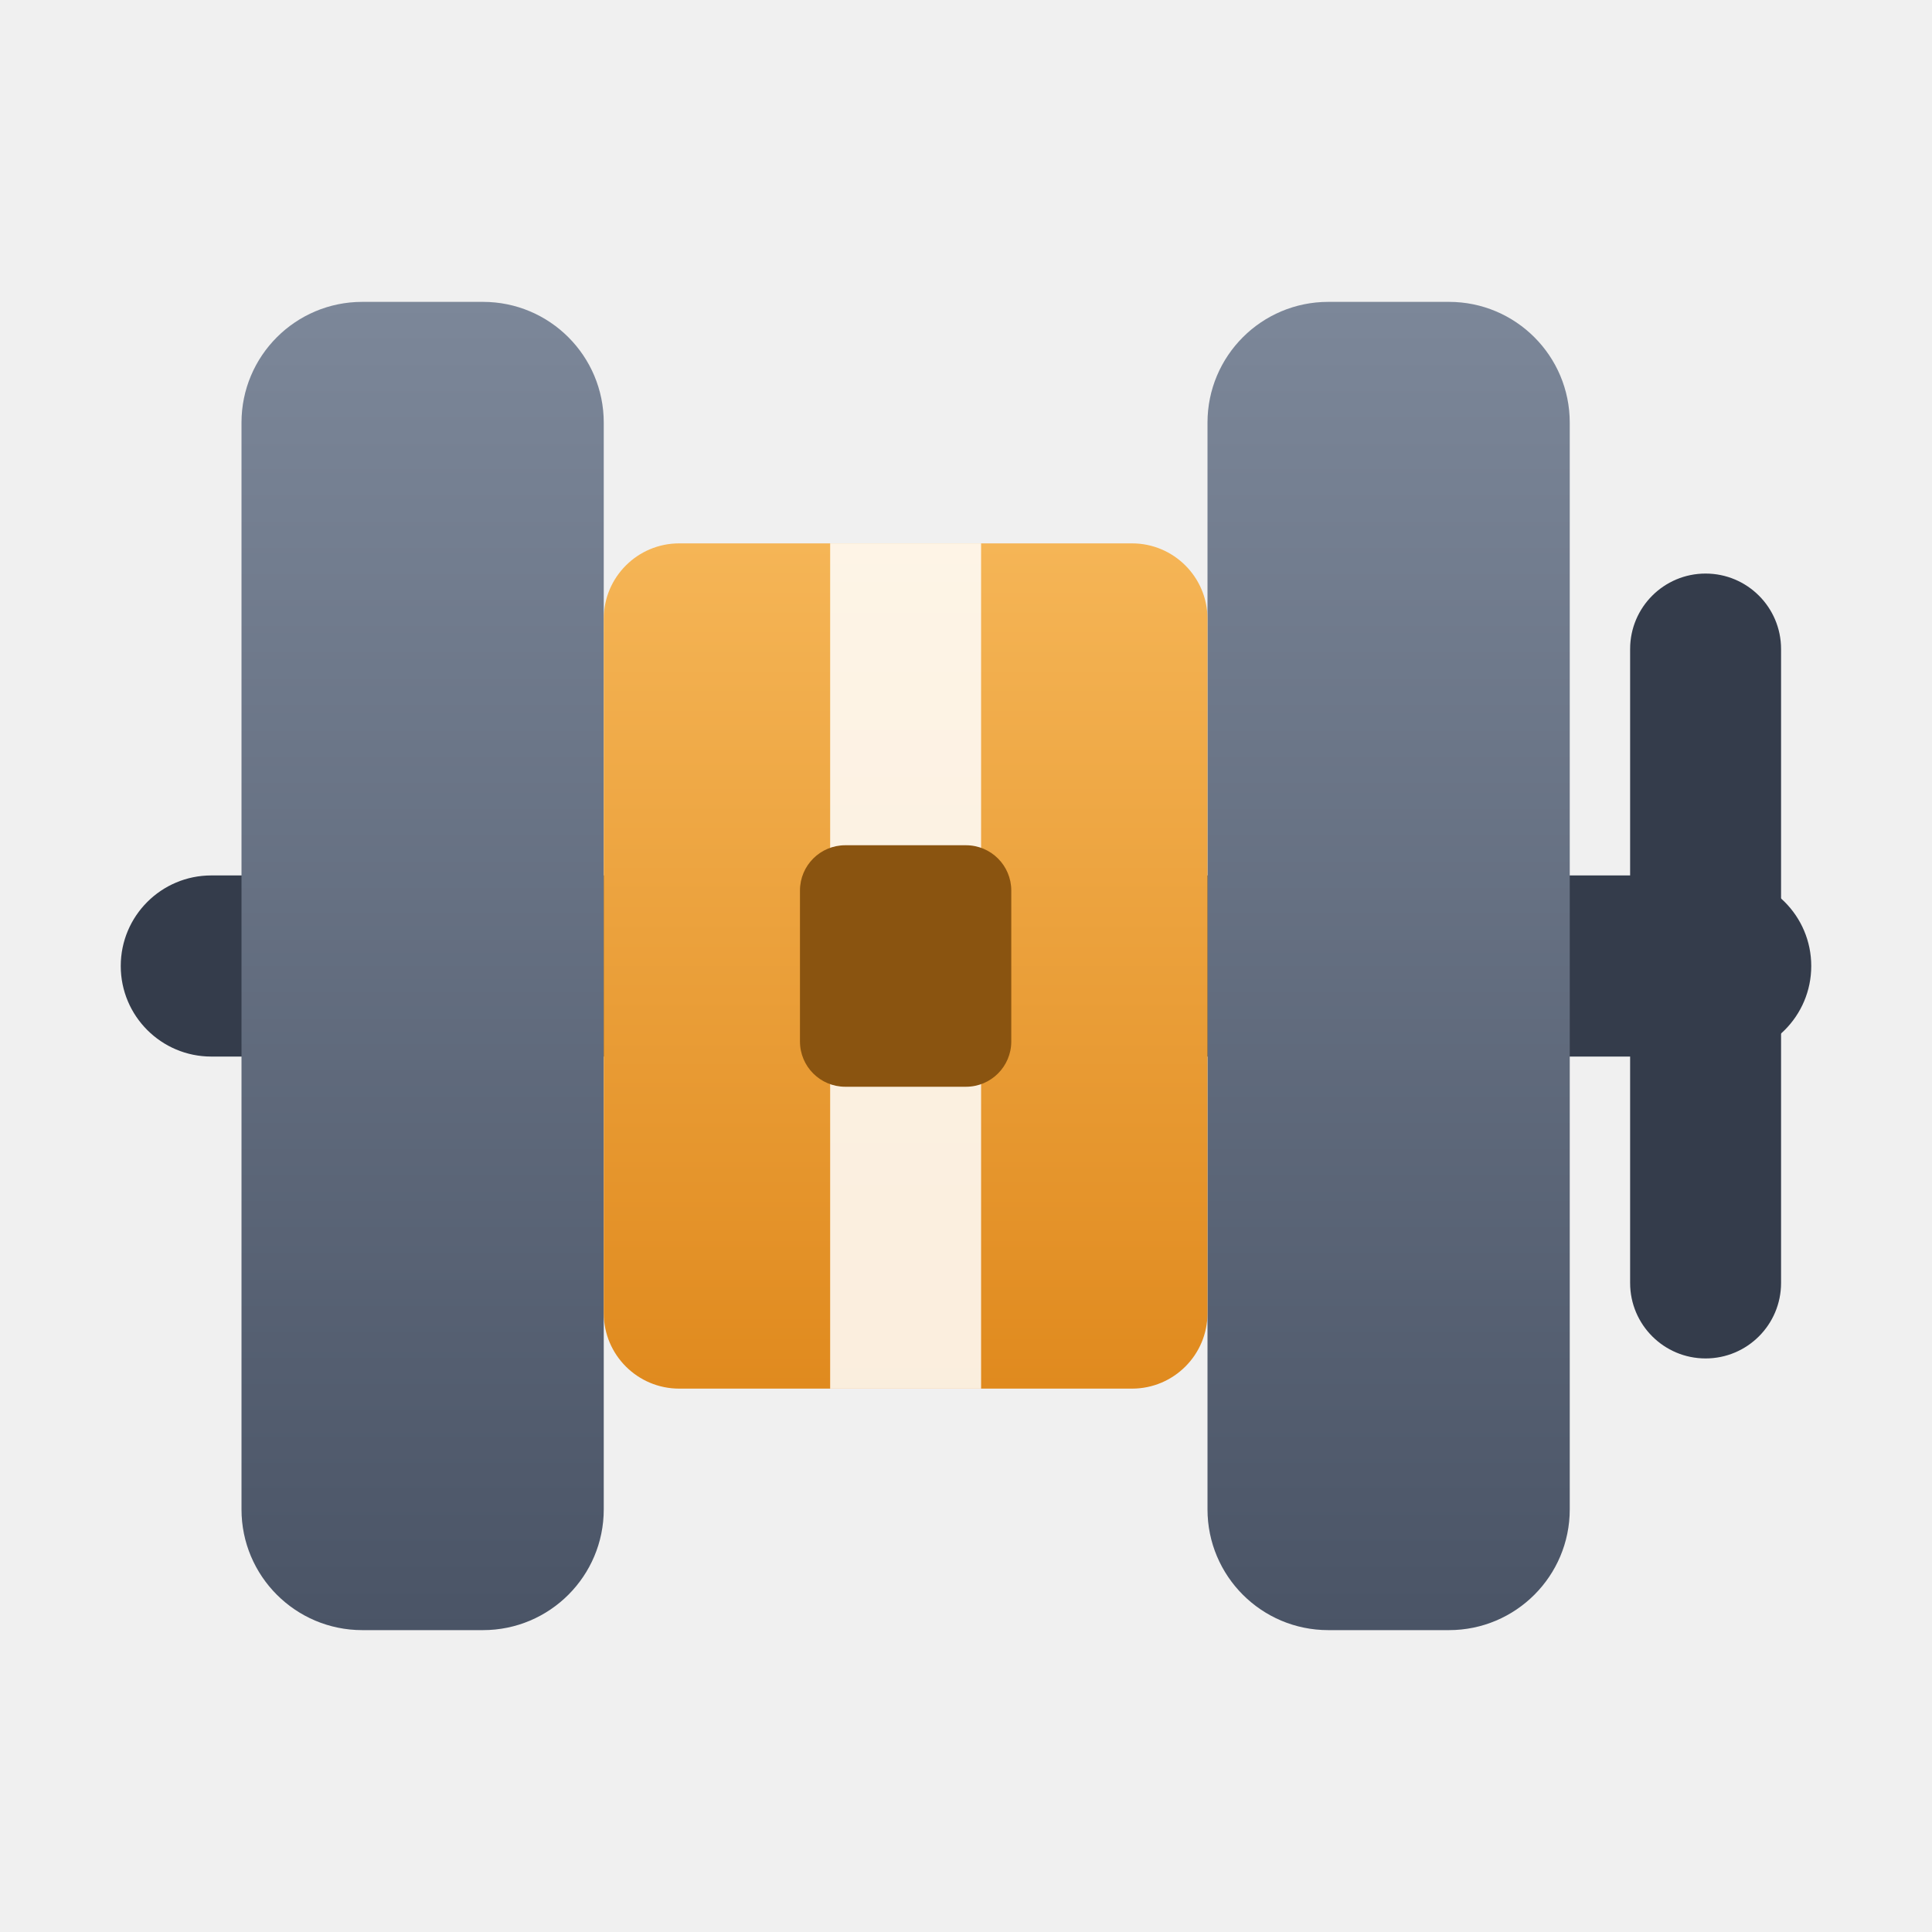
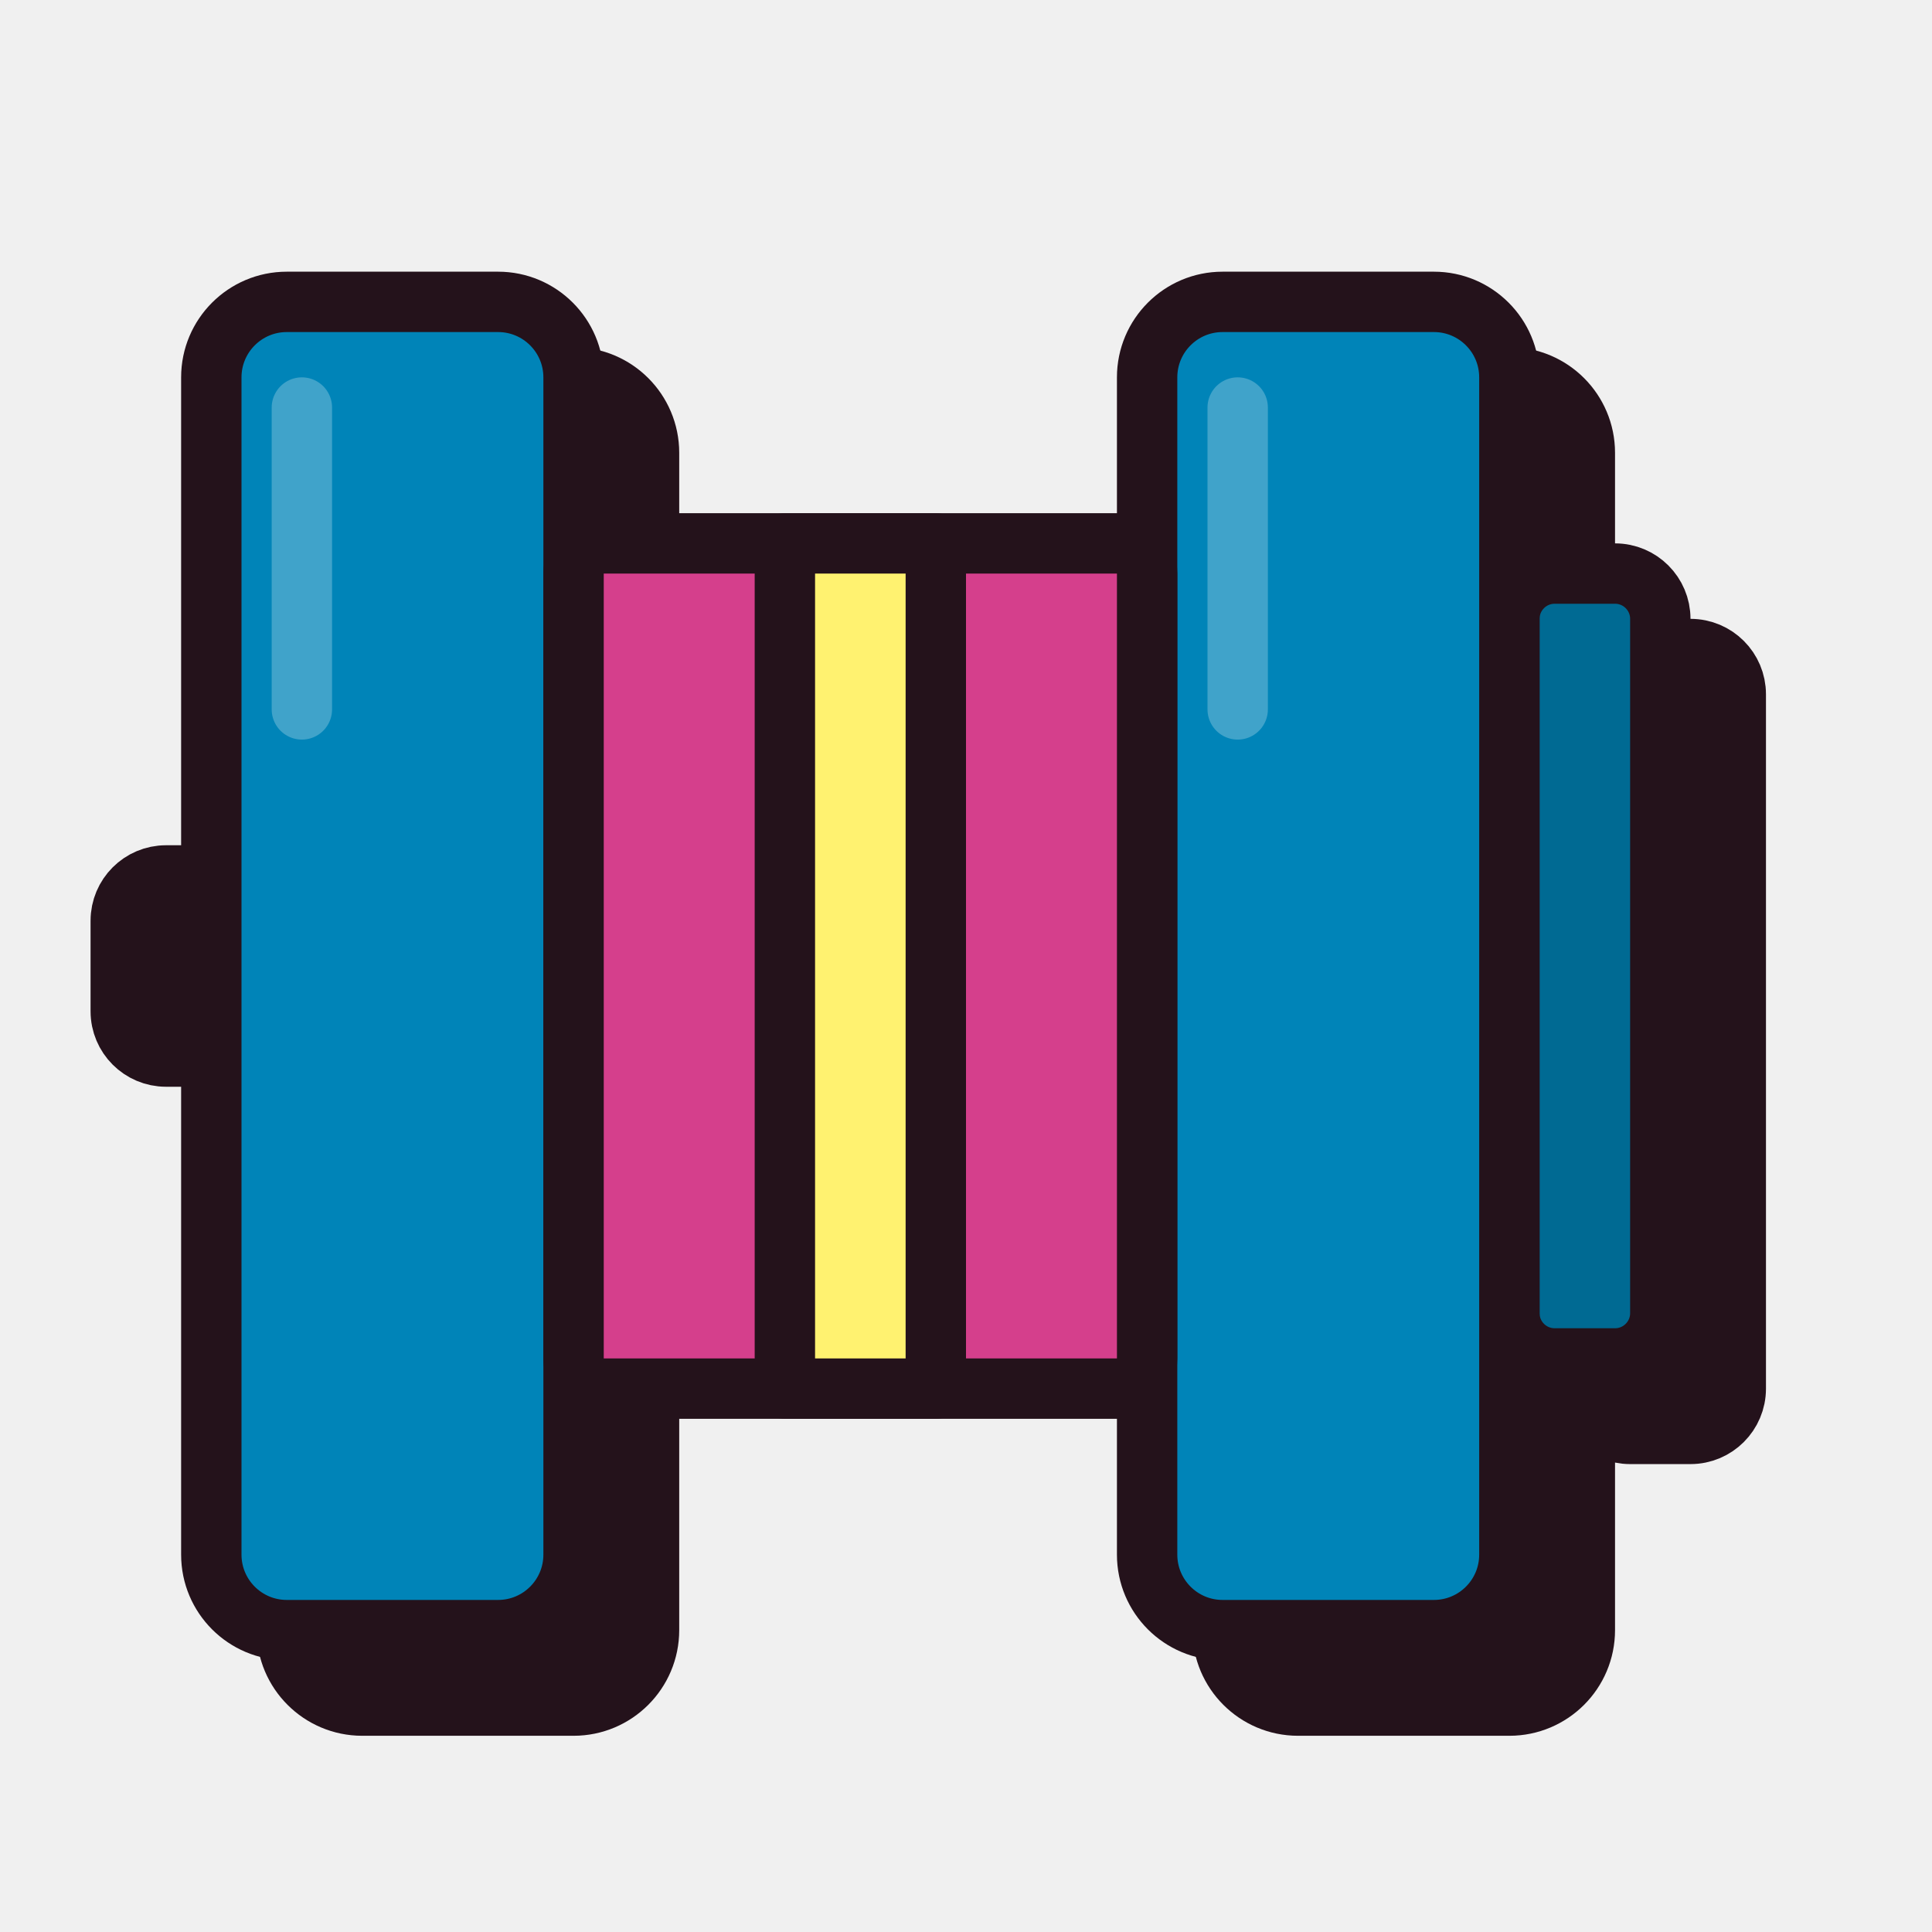
<svg xmlns="http://www.w3.org/2000/svg" viewBox="0 0 128 128">
  <defs>
-     <linearGradient id="jaw" x1="0" y1="0" x2="0" y2="1">
-       <stop offset="0" stop-color="#7c8799" />
-       <stop offset="1" stop-color="#4a5466" />
-     </linearGradient>
-     <linearGradient id="box" x1="0" y1="0" x2="0" y2="1">
-       <stop offset="0" stop-color="#f5b556" />
-       <stop offset="1" stop-color="#e08a1e" />
-     </linearGradient>
+     <pattern id="dots" width="6" height="6" patternUnits="userSpaceOnUse" patternTransform="rotate(45)">
+       <circle cx="3" cy="3" r="1.3" fill="#24121b" fill-opacity="0.35" />
+     </pattern>
  </defs>
-   <rect x="8" y="58" width="112" height="12" rx="6" fill="#343c4b" />
-   <rect x="108" y="38" width="10" height="52" rx="5" fill="#343c4b" />
-   <rect x="16" y="20" width="24" height="88" rx="8" fill="url(#jaw)" />
-   <rect x="80" y="20" width="24" height="88" rx="8" fill="url(#jaw)" />
-   <rect x="40" y="36" width="40" height="56" rx="5" fill="url(#box)" />
-   <rect x="55" y="36" width="10" height="56" fill="#ffffff" fill-opacity="0.85" />
-   <rect x="53" y="56" width="14" height="16" rx="3" fill="#8a5410" />
+   <g transform="translate(5 5)" fill="#24121b" stroke="#24121b" stroke-width="4" stroke-linejoin="round">
+     <rect x="100" y="38" width="10" height="52" rx="3" />
+     <rect x="14" y="20" width="24" height="88" rx="5" />
+     <rect x="76" y="20" width="24" height="88" rx="5" />
+   </g>
+   <g stroke="#24121b" stroke-width="4" stroke-linejoin="round" stroke-linecap="round">
+     <rect x="8" y="58" width="104" height="12" rx="3" fill="#24121b" />
+     <rect x="100" y="38" width="10" height="52" rx="3" fill="#006a93" />
+     <rect x="14" y="20" width="24" height="88" rx="5" fill="#0084b8" />
+     <rect x="76" y="20" width="24" height="88" rx="5" fill="#0084b8" />
+     <path d="M20 27v20M82 27v20" stroke="#40a3ca" stroke-width="4" />
+     <rect x="38" y="36" width="38" height="56" rx="2" fill="#d53f8c" />
+     <rect x="52" y="36" width="10" height="56" fill="#fff270" />
+   </g>
</svg>
